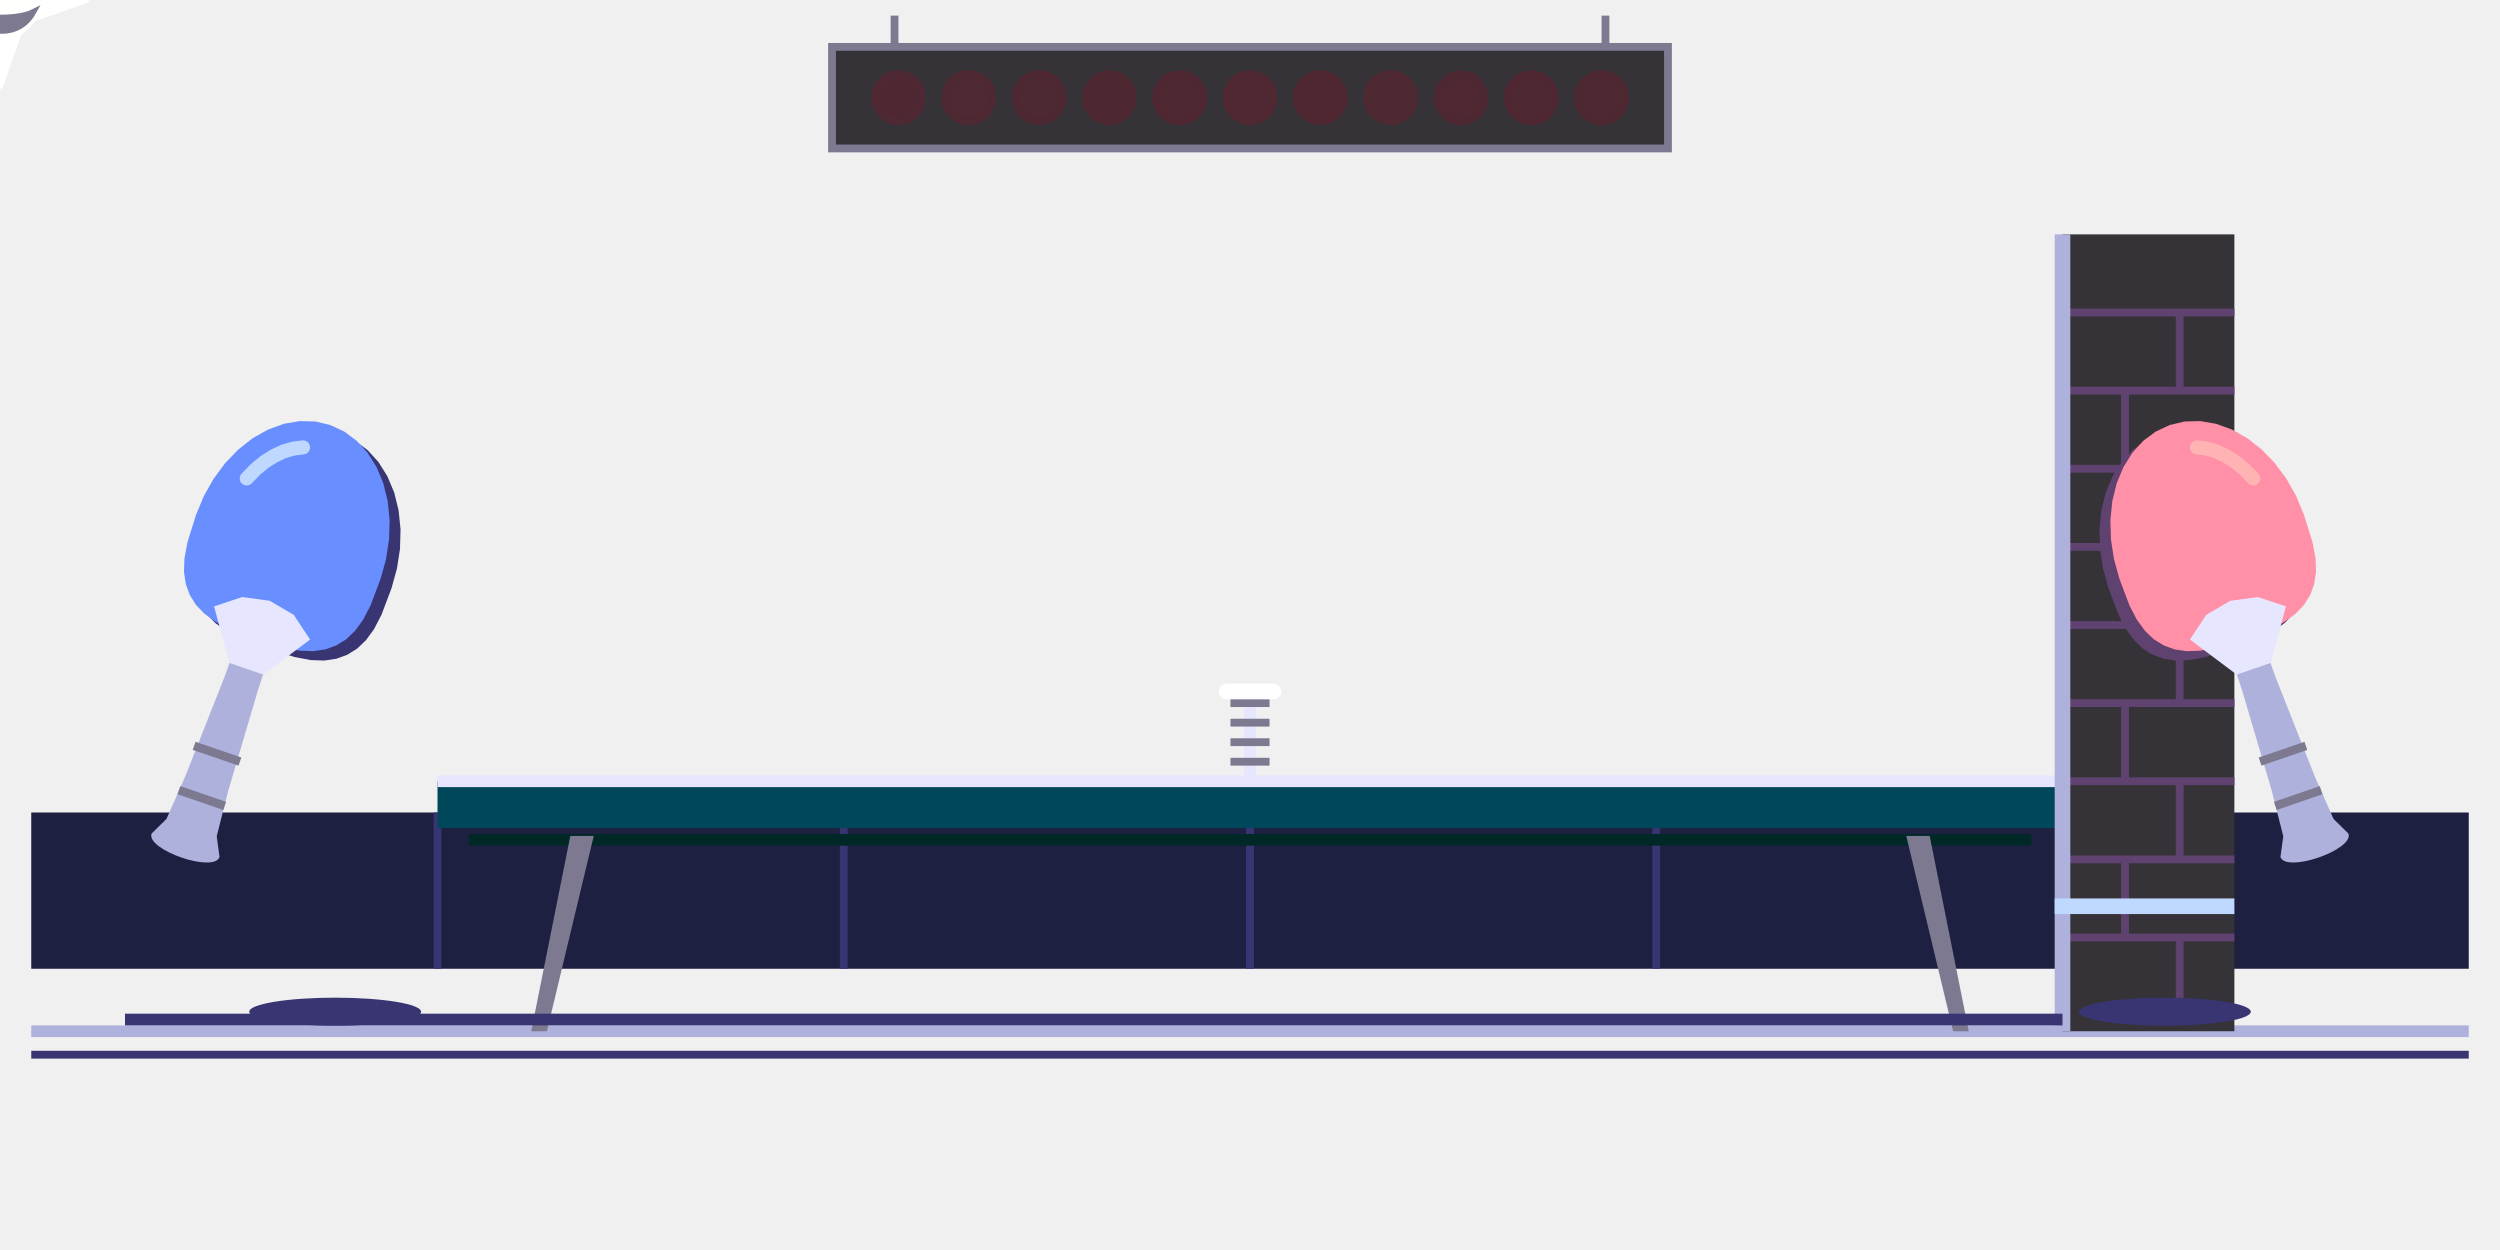
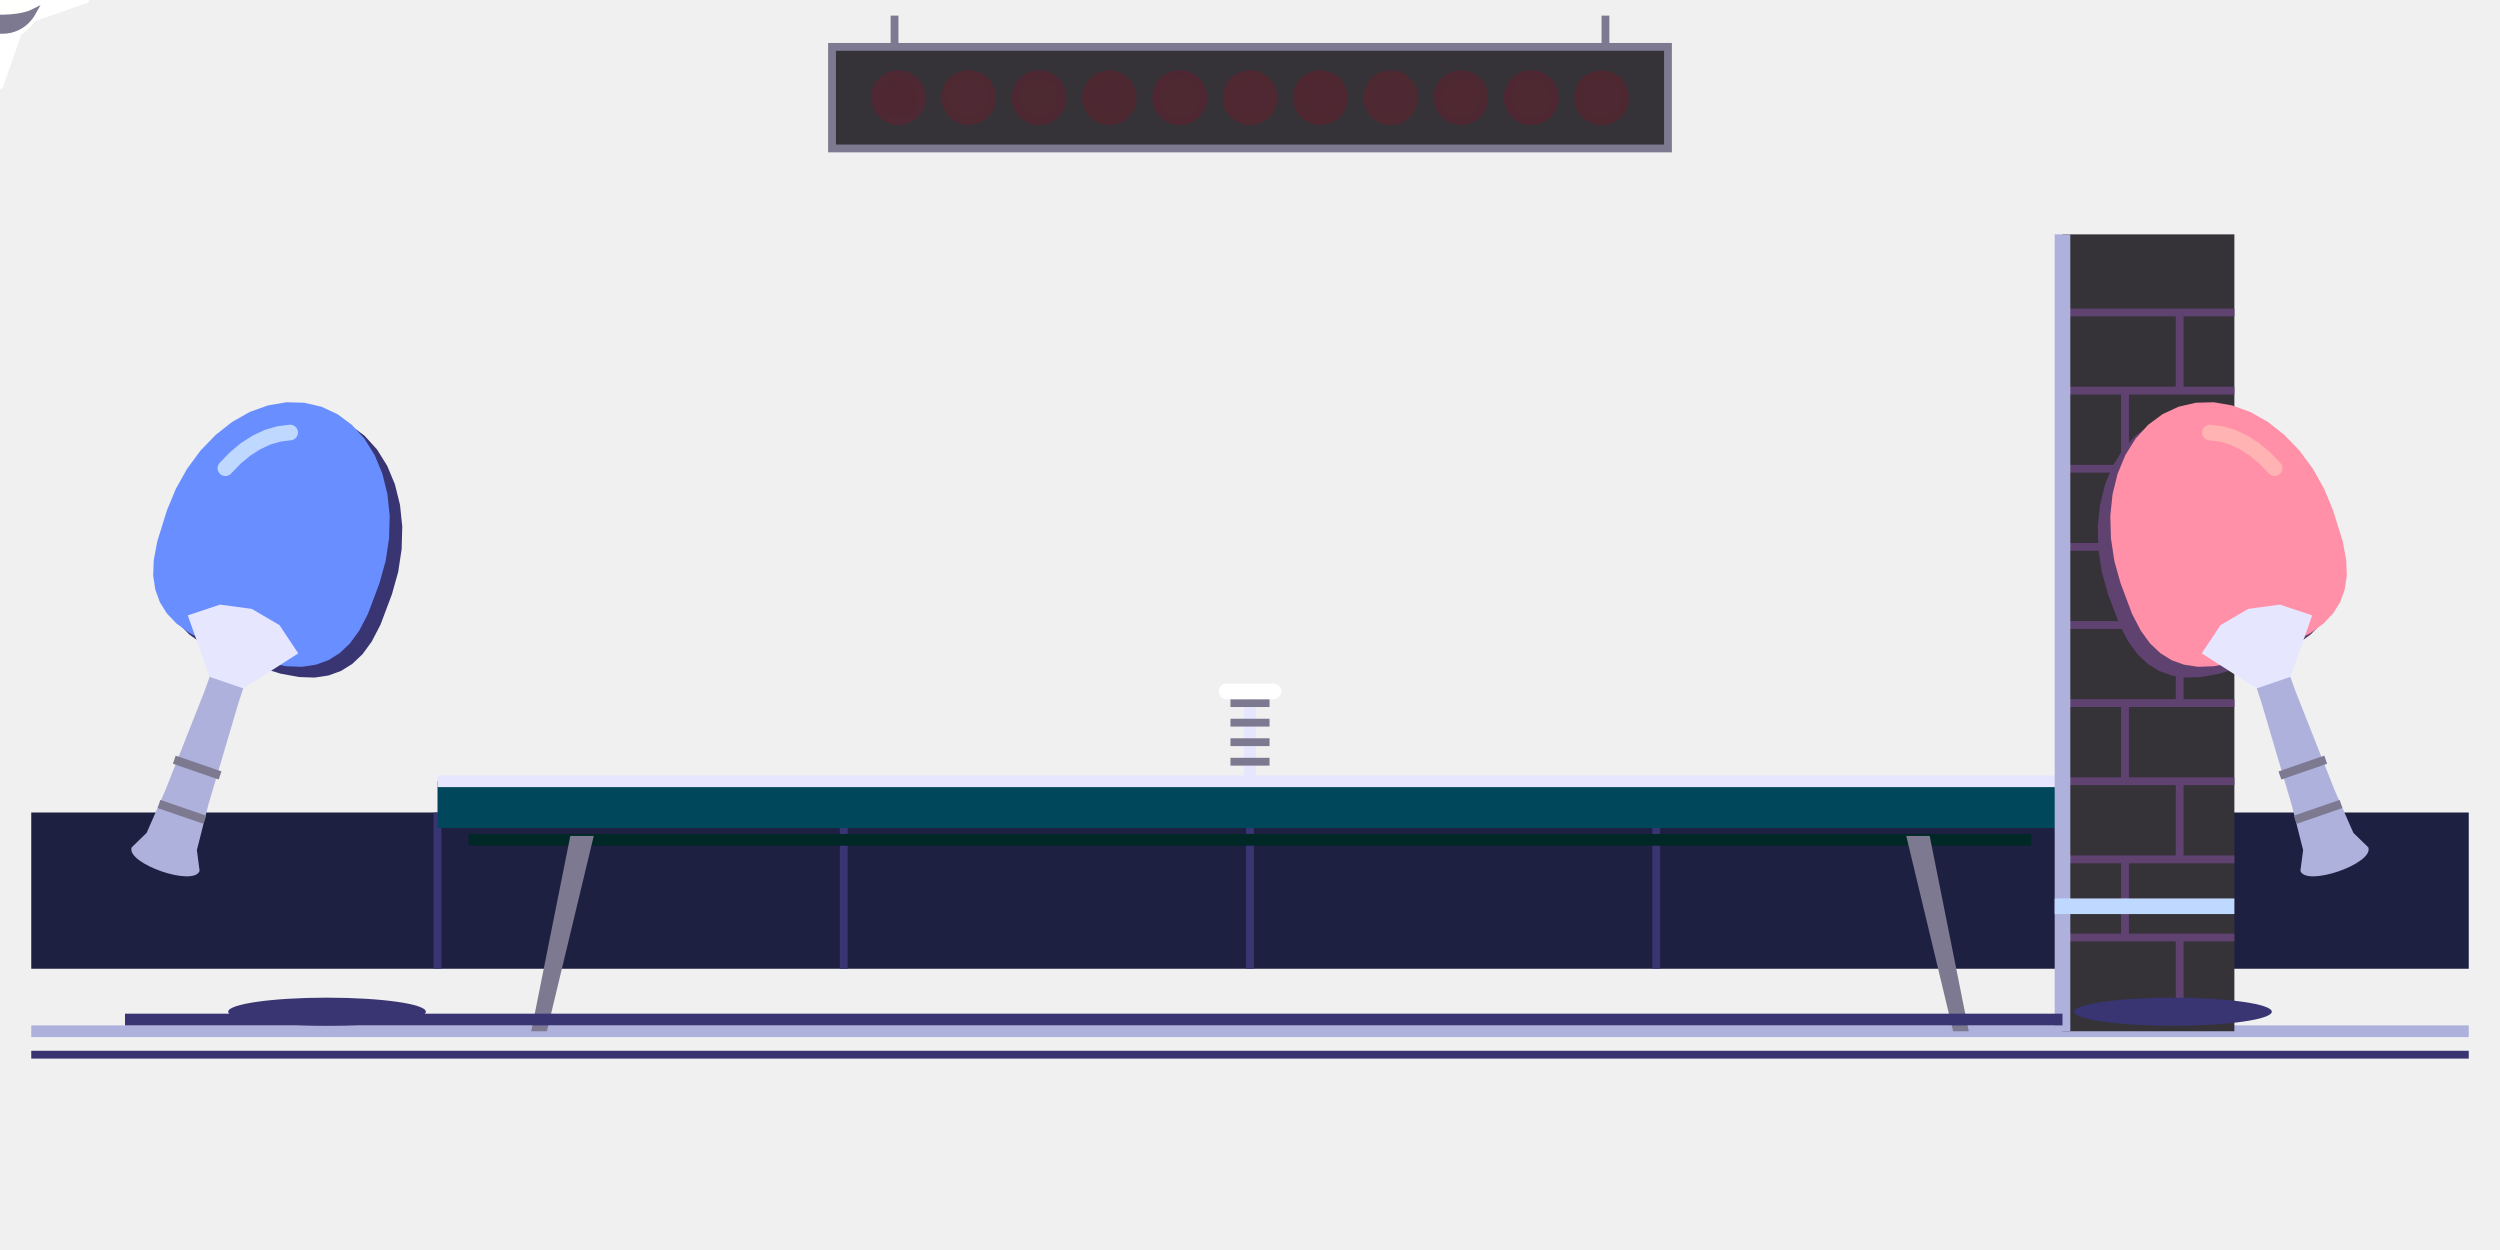
<svg xmlns="http://www.w3.org/2000/svg" version="1.1" x="0" y="0" width="320" height="160" viewBox="0 0 320 160">
  <g id="arena">
    <rect id="barrier" x="4" y="104" width="312" height="20" fill="#1D2040" />
    <path id="barrier_seams" d="M55.5 104 L56.5 104 L56.5 124 L55.5 124 L55.5 104 L107.5 104 L108.5 104 L108.5 124 L107.5 124 L107.5 104 L159.5 104 L160.5 104 L160.5 124 L159.5 124 L159.5 104 L211.5 104 L212.5 104 L212.5 124 L211.5 124 L211.5 104 L263.5 104 L264.5 104 L264.5 124 L263.5 124 L263.5 104 L211.5 104 L159.5 104 L107.5 104 L55.5 104 Z" fill="#383572" />
    <line id="floor" x1="4" y1="132" x2="316" y2="132" stroke="#AEB1DC" stroke-width="1.5" />
    <line id="lip" x1="4" y1="135" x2="316" y2="135" stroke="#383572" stroke-width="1" />
  </g>
  <g id="table">
    <g id="tabletop">
      <rect id="slab" x="56" y="100" width="208" height="6" fill="#00475B" />
      <line id="edge" x1="56" y1="100" x2="264" y2="100" stroke="#E6E7FF" stroke-width="1.5" />
      <line id="underside" x1="60" y1="107.5" x2="260" y2="107.5" stroke="#002826" stroke-width="1.5" />
    </g>
    <g id="legL">
      <path id="legLd" d="M76 107 L70 132 L68 132 L73 107 Z" fill="#7C7990" />
    </g>
    <g id="legR">
      <path id="legRd" d="M244 107 L250 132 L252 132 L247 107 Z" fill="#7C7990" />
    </g>
    <g id="net">
      <line id="netpost" x1="160" y1="88" x2="160" y2="100" stroke="#E6E7FF" stroke-width="1.5" />
      <path id="netmesh" d="M157.5 89.5 L162.5 89.5 L162.5 90.5 L157.5 90.5 L157.5 89.5 L157.5 92 L162.5 92 L162.5 93 L157.5 93 L157.5 92 L157.5 94.5 L162.5 94.5 L162.5 95.5 L157.5 95.5 L157.5 94.5 L157.5 97 L162.5 97 L162.5 98 L157.5 98 L157.5 97 L157.5 94.5 L157.5 92 L157.5 89.5 Z" fill="#7C7990" />
      <line id="nettape" x1="157" y1="88.5" x2="163" y2="88.5" stroke="#FFFFFF" stroke-width="2" stroke-linecap="round" />
    </g>
  </g>
  <g id="wall">
    <rect id="wallface" x="264" y="30" width="22" height="102" fill="#353238" />
    <g id="bricks">
      <line id="brick1" x1="264" y1="40" x2="286" y2="40" stroke="#5F4270" stroke-width="1" />
      <line id="brick2" x1="279" y1="40" x2="279" y2="50" stroke="#5F4270" stroke-width="1" />
      <line id="brick3" x1="264" y1="50" x2="286" y2="50" stroke="#5F4270" stroke-width="1" />
      <line id="brick4" x1="272" y1="50" x2="272" y2="60" stroke="#5F4270" stroke-width="1" />
      <line id="brick5" x1="264" y1="60" x2="286" y2="60" stroke="#5F4270" stroke-width="1" />
      <line id="brick6" x1="279" y1="60" x2="279" y2="70" stroke="#5F4270" stroke-width="1" />
      <line id="brick7" x1="264" y1="70" x2="286" y2="70" stroke="#5F4270" stroke-width="1" />
      <line id="brick8" x1="272" y1="70" x2="272" y2="80" stroke="#5F4270" stroke-width="1" />
      <line id="brick9" x1="264" y1="80" x2="286" y2="80" stroke="#5F4270" stroke-width="1" />
      <line id="brick10" x1="279" y1="80" x2="279" y2="90" stroke="#5F4270" stroke-width="1" />
      <line id="brick11" x1="264" y1="90" x2="286" y2="90" stroke="#5F4270" stroke-width="1" />
      <line id="brick12" x1="272" y1="90" x2="272" y2="100" stroke="#5F4270" stroke-width="1" />
      <line id="brick13" x1="264" y1="100" x2="286" y2="100" stroke="#5F4270" stroke-width="1" />
      <line id="brick14" x1="279" y1="100" x2="279" y2="110" stroke="#5F4270" stroke-width="1" />
      <line id="brick15" x1="264" y1="110" x2="286" y2="110" stroke="#5F4270" stroke-width="1" />
      <line id="brick16" x1="272" y1="110" x2="272" y2="120" stroke="#5F4270" stroke-width="1" />
      <line id="brick17" x1="264" y1="120" x2="286" y2="120" stroke="#5F4270" stroke-width="1" />
      <line id="brick18" x1="279" y1="120" x2="279" y2="130" stroke="#5F4270" stroke-width="1" />
    </g>
    <line id="wallfront" x1="264" y1="30" x2="264" y2="132" stroke="#AEB1DC" stroke-width="2" />
    <line id="tin" x1="263" y1="116" x2="286" y2="116" stroke="#BFD8FF" stroke-width="2" />
    <line id="courtline" x1="16" y1="130.5" x2="264" y2="130.5" stroke="#383572" stroke-width="1.5" />
  </g>
  <g id="shadow">
    <path id="shadowd" d="M5 0 C5 0.72 2.76 1.3 0 1.3 C-2.76 1.3 -5 0.72 -5 0 C-5 -0.72 -2.76 -1.3 0 -1.3 C2.76 -1.3 5 -0.72 5 0 Z" fill="#002826" stroke="#002826" stroke-width="0.5" />
  </g>
  <g id="padL">
-     <path id="padshadowL" d="M53.9 129.5 C53.9 130.49 48.97 131.3 42.9 131.3 C36.82 131.3 31.9 130.49 31.9 129.5 C31.9 128.51 36.82 127.7 42.9 127.7 C48.97 127.7 53.9 128.51 53.9 129.5 Z" fill="#383572" />
+     <path id="padshadowL" d="M54.51 129.5 C54.51 130.49 48.85 131.3 41.86 131.3 C34.88 131.3 29.21 130.49 29.21 129.5 C29.21 128.51 34.88 127.7 41.86 127.7 C48.85 127.7 54.51 128.51 54.51 129.5 Z" fill="#383572" />
    <g id="batL">
-       <path id="handleL" d="M31.08 80.16 L28.7 86.74 L23.74 99.31 L21.31 104.82 L19.4 106.7 C18.68 108.78 27.38 111.78 28.1 109.7 L27.74 107.04 L29.22 101.2 L33.05 88.24 L35.24 81.59 Z" fill="#AEB1DC" />
-       <line id="gripL1" x1="24.85" y1="95.47" x2="30.71" y2="97.48" stroke="#7C7990" stroke-width="1.1" />
-       <line id="gripL2" x1="22.9" y1="101.14" x2="28.76" y2="103.16" stroke="#7C7990" stroke-width="1.1" />
-       <path id="rimL" d="M50.12 75.27 L50.81 72.78 L51.2 70.25 L51.27 67.74 L51.02 65.32 L50.46 63.05 L49.59 60.97 L48.45 59.15 L47.06 57.62 L45.45 56.43 L43.67 55.6 L41.76 55.15 L39.76 55.1 L37.72 55.45 L35.7 56.19 L33.74 57.29 L31.9 58.74 L30.21 60.49 L28.72 62.51 L27.47 64.74 L26.48 67.13 L25.4 70.6 L25.01 72.67 L24.95 74.41 L25.18 75.96 L25.69 77.35 L26.47 78.61 L27.55 79.74 L28.96 80.77 L30.83 81.74 L34.23 83.02 L37.69 84.1 L39.77 84.49 L41.51 84.55 L43.06 84.32 L44.45 83.81 L45.71 83.03 L46.84 81.95 L47.87 80.54 L48.84 78.67 Z" fill="#383572" />
-       <path id="bladeL" d="M48.72 74.07 L49.41 71.58 L49.8 69.05 L49.87 66.54 L49.62 64.12 L49.06 61.85 L48.19 59.77 L47.05 57.95 L45.66 56.42 L44.05 55.23 L42.27 54.4 L40.36 53.95 L38.36 53.9 L36.32 54.25 L34.3 54.99 L32.34 56.09 L30.5 57.54 L28.81 59.29 L27.32 61.31 L26.07 63.54 L25.08 65.93 L24 69.4 L23.61 71.47 L23.55 73.21 L23.78 74.76 L24.29 76.15 L25.07 77.41 L26.15 78.54 L27.56 79.57 L29.43 80.54 L32.83 81.82 L36.29 82.9 L38.37 83.29 L40.11 83.35 L41.66 83.12 L43.05 82.61 L44.31 81.83 L45.44 80.75 L46.47 79.34 L47.44 77.47 Z" fill="#698EFF" />
-       <path id="throatL" d="M29.35 84.85 L27.4 77.62 L30.99 76.42 L34.52 76.9 L37.6 78.7 L39.69 81.86 L33.7 86.35 Z" fill="#E6E7FF" />
-       <path id="sheenL" d="M38.79 57.27 L37.55 57.42 L36.29 57.79 L35.05 58.37 L33.83 59.15 L32.67 60.11 L31.58 61.24" fill="none" stroke="#BFD8FF" stroke-width="1.8" stroke-linecap="round" stroke-linejoin="round" />
+       <path id="handleL" d="M28.53 81.93 L26.16 88.52 L21.19 101.09 L18.77 106.6 L16.85 108.47 C16.14 110.55 24.83 113.55 25.55 111.47 L25.2 108.81 L26.68 102.97 L30.51 90.01 L32.69 83.36 Z" fill="#AEB1DC" />
+       <line id="gripL1" x1="22.31" y1="97.24" x2="28.17" y2="99.26" stroke="#7C7990" stroke-width="1.1" />
+       <line id="gripL2" x1="20.35" y1="102.91" x2="26.22" y2="104.93" stroke="#7C7990" stroke-width="1.1" />
+       <path id="rimL" d="M50.17 76.06 L50.97 73.2 L51.41 70.29 L51.49 67.4 L51.2 64.62 L50.55 62 L49.56 59.62 L48.25 57.52 L46.65 55.76 L44.8 54.39 L42.75 53.44 L40.55 52.93 L38.25 52.87 L35.91 53.27 L33.58 54.11 L31.33 55.38 L29.21 57.05 L27.27 59.06 L25.56 61.38 L24.12 63.95 L22.98 66.7 L21.74 70.68 L21.29 73.07 L21.22 75.08 L21.49 76.85 L22.07 78.45 L22.97 79.9 L24.21 81.2 L25.84 82.39 L27.99 83.5 L31.89 84.97 L35.88 86.22 L38.26 86.66 L40.27 86.73 L42.05 86.46 L43.65 85.88 L45.09 84.98 L46.4 83.74 L47.58 82.12 L48.7 79.97 Z" fill="#383572" />
+       <path id="bladeL" d="M48.56 74.68 L49.36 71.82 L49.8 68.91 L49.88 66.02 L49.59 63.24 L48.94 60.62 L47.95 58.24 L46.64 56.14 L45.04 54.38 L43.19 53.01 L41.14 52.06 L38.94 51.55 L36.64 51.49 L34.3 51.89 L31.97 52.73 L29.72 54 L27.6 55.67 L25.66 57.68 L23.95 60 L22.51 62.57 L21.37 65.32 L20.13 69.3 L19.68 71.69 L19.61 73.7 L19.88 75.47 L20.46 77.07 L21.36 78.52 L22.6 79.82 L24.23 81.01 L26.38 82.12 L30.28 83.59 L34.27 84.84 L36.65 85.28 L38.66 85.35 L40.44 85.08 L42.04 84.5 L43.48 83.6 L44.79 82.36 L45.97 80.74 L47.09 78.59 Z" fill="#698EFF" />
+       <path id="throatL" d="M26.81 86.63 L24.04 78.77 L28.16 77.39 L32.23 77.94 L35.77 80.01 L38.18 83.63 L31.16 88.12 Z" fill="#E6E7FF" />
+       <path id="sheenL" d="M37.14 55.36 L35.71 55.54 L34.26 55.96 L32.83 56.63 L31.44 57.52 L30.1 58.63 L28.85 59.93" fill="none" stroke="#BFD8FF" stroke-width="2" stroke-linecap="round" stroke-linejoin="round" />
    </g>
  </g>
  <g id="padR">
-     <path id="padshadowR" d="M288.1 129.5 C288.1 130.49 283.18 131.3 277.1 131.3 C271.03 131.3 266.1 130.49 266.1 129.5 C266.1 128.51 271.03 127.7 277.1 127.7 C283.18 127.7 288.1 128.51 288.1 129.5 Z" fill="#383572" />
+     <path id="padshadowR" d="M290.79 129.5 C290.79 130.49 285.12 131.3 278.14 131.3 C271.15 131.3 265.49 130.49 265.49 129.5 C265.49 128.51 271.15 127.7 278.14 127.7 C285.12 127.7 290.79 128.51 290.79 129.5 Z" fill="#383572" />
    <g id="batR">
-       <path id="handleR" d="M284.76 81.59 L286.95 88.24 L290.78 101.2 L292.26 107.04 L291.9 109.7 C292.62 111.78 301.32 108.78 300.6 106.7 L298.69 104.82 L296.26 99.31 L291.3 86.74 L288.92 80.16 Z" fill="#AEB1DC" />
-       <line id="gripR1" x1="289.29" y1="97.48" x2="295.15" y2="95.47" stroke="#7C7990" stroke-width="1.1" />
-       <line id="gripR2" x1="291.24" y1="103.16" x2="297.1" y2="101.14" stroke="#7C7990" stroke-width="1.1" />
-       <path id="rimR" d="M293.52 67.13 L292.53 64.74 L291.28 62.51 L289.79 60.49 L288.1 58.74 L286.26 57.29 L284.3 56.19 L282.28 55.45 L280.24 55.1 L278.24 55.15 L276.33 55.6 L274.55 56.43 L272.94 57.62 L271.55 59.15 L270.41 60.97 L269.54 63.05 L268.98 65.32 L268.73 67.74 L268.8 70.25 L269.19 72.78 L269.88 75.27 L271.16 78.67 L272.13 80.54 L273.16 81.95 L274.29 83.03 L275.55 83.81 L276.94 84.32 L278.49 84.55 L280.23 84.49 L282.31 84.1 L285.77 83.02 L289.17 81.74 L291.04 80.77 L292.45 79.74 L293.53 78.61 L294.31 77.35 L294.82 75.96 L295.05 74.41 L294.99 72.67 L294.6 70.6 Z" fill="#5F4270" />
-       <path id="bladeR" d="M294.92 65.93 L293.93 63.54 L292.68 61.31 L291.19 59.29 L289.5 57.54 L287.66 56.09 L285.7 54.99 L283.68 54.25 L281.64 53.9 L279.64 53.95 L277.73 54.4 L275.95 55.23 L274.34 56.42 L272.95 57.95 L271.81 59.77 L270.94 61.85 L270.38 64.12 L270.13 66.54 L270.2 69.05 L270.59 71.58 L271.28 74.07 L272.56 77.47 L273.53 79.34 L274.56 80.75 L275.69 81.83 L276.95 82.61 L278.34 83.12 L279.89 83.35 L281.63 83.29 L283.71 82.9 L287.17 81.82 L290.57 80.54 L292.44 79.57 L293.85 78.54 L294.93 77.41 L295.71 76.15 L296.22 74.76 L296.45 73.21 L296.39 71.47 L296 69.4 Z" fill="#FF90A7" />
-       <path id="throatR" d="M286.3 86.35 L280.31 81.86 L282.4 78.7 L285.48 76.9 L289.01 76.42 L292.6 77.62 L290.65 84.85 Z" fill="#E6E7FF" />
-       <path id="sheenR" d="M288.42 61.24 L287.33 60.11 L286.17 59.15 L284.95 58.37 L283.71 57.79 L282.45 57.42 L281.21 57.27" fill="none" stroke="#FFB3B3" stroke-width="1.8" stroke-linecap="round" stroke-linejoin="round" />
+       <path id="handleR" d="M287.31 83.36 L289.49 90.01 L293.32 102.97 L294.8 108.81 L294.45 111.47 C295.17 113.55 303.86 110.55 303.15 108.47 L301.23 106.6 L298.81 101.09 L293.84 88.52 L291.47 81.93 Z" fill="#AEB1DC" />
+       <line id="gripR1" x1="291.83" y1="99.26" x2="297.69" y2="97.24" stroke="#7C7990" stroke-width="1.1" />
+       <line id="gripR2" x1="293.78" y1="104.93" x2="299.65" y2="102.91" stroke="#7C7990" stroke-width="1.1" />
+       <path id="rimR" d="M297.02 66.7 L295.88 63.95 L294.44 61.38 L292.73 59.06 L290.79 57.05 L288.67 55.38 L286.42 54.11 L284.09 53.27 L281.75 52.87 L279.45 52.93 L277.25 53.44 L275.2 54.39 L273.35 55.76 L271.75 57.52 L270.44 59.62 L269.45 62 L268.8 64.62 L268.51 67.4 L268.59 70.29 L269.03 73.2 L269.83 76.06 L271.3 79.97 L272.42 82.12 L273.6 83.74 L274.91 84.98 L276.35 85.88 L277.95 86.46 L279.73 86.73 L281.74 86.66 L284.12 86.22 L288.11 84.97 L292.01 83.5 L294.16 82.39 L295.79 81.2 L297.03 79.9 L297.93 78.45 L298.51 76.85 L298.78 75.08 L298.71 73.07 L298.26 70.68 Z" fill="#5F4270" />
+       <path id="bladeR" d="M298.63 65.32 L297.49 62.57 L296.05 60 L294.34 57.68 L292.4 55.67 L290.28 54 L288.03 52.73 L285.7 51.89 L283.36 51.49 L281.06 51.55 L278.86 52.06 L276.81 53.01 L274.96 54.38 L273.36 56.14 L272.05 58.24 L271.06 60.62 L270.41 63.24 L270.12 66.02 L270.2 68.91 L270.64 71.82 L271.44 74.68 L272.91 78.59 L274.03 80.74 L275.21 82.36 L276.52 83.6 L277.96 84.5 L279.56 85.08 L281.34 85.35 L283.35 85.28 L285.73 84.84 L289.72 83.59 L293.62 82.12 L295.77 81.01 L297.4 79.82 L298.64 78.52 L299.54 77.07 L300.12 75.47 L300.39 73.7 L300.32 71.69 L299.87 69.3 Z" fill="#FF90A7" />
+       <path id="throatR" d="M288.84 88.12 L281.82 83.63 L284.23 80.01 L287.77 77.94 L291.84 77.39 L295.96 78.77 L293.19 86.63 Z" fill="#E6E7FF" />
+       <path id="sheenR" d="M291.15 59.93 L289.9 58.63 L288.56 57.52 L287.17 56.63 L285.74 55.96 L284.29 55.54 L282.86 55.36" fill="none" stroke="#FFB3B3" stroke-width="2" stroke-linecap="round" stroke-linejoin="round" />
    </g>
  </g>
  <g id="score">
    <line id="wire1" x1="114.5" y1="2" x2="114.5" y2="6" stroke="#7C7990" stroke-width="1" />
    <line id="wire2" x1="205.5" y1="2" x2="205.5" y2="6" stroke="#7C7990" stroke-width="1" />
    <rect id="board" x="106.5" y="6" width="107" height="13" fill="#353238" stroke="#7C7990" stroke-width="1" />
    <circle id="pip1" cx="205" cy="12.5" r="3" fill="#4E2833" stroke="#4E2831" stroke-width="1" />
    <circle id="pip2" cx="196" cy="12.5" r="3" fill="#4E2932" stroke="#4E2732" stroke-width="1" />
    <circle id="pip3" cx="187" cy="12.5" r="3" fill="#4F2832" stroke="#4D2832" stroke-width="1" />
    <circle id="pip4" cx="178" cy="12.5" r="3" fill="#4E2933" stroke="#4E2931" stroke-width="1" />
    <circle id="pip5" cx="169" cy="12.5" r="3" fill="#4E2733" stroke="#4E2731" stroke-width="1" />
    <circle id="pip6" cx="160" cy="12.5" r="3" fill="#4F2833" stroke="#4F2831" stroke-width="1" />
    <circle id="pip7" cx="151" cy="12.5" r="3" fill="#4F2932" stroke="#4F2732" stroke-width="1" />
    <circle id="pip8" cx="142" cy="12.5" r="3" fill="#4D2833" stroke="#4D2831" stroke-width="1" />
    <circle id="pip9" cx="133" cy="12.5" r="3" fill="#4D2932" stroke="#4D2732" stroke-width="1" />
    <circle id="pip10" cx="124" cy="12.5" r="3" fill="#4F2933" stroke="#4F2931" stroke-width="1" />
    <circle id="pip11" cx="115" cy="12.5" r="3" fill="#4F2733" stroke="#4E2832" stroke-width="1" />
  </g>
  <g id="ball">
    <g id="glow">
      <path id="glowstar" d="M0 -11 L2.86 -2.86 L11 0 L2.86 2.86 L0 11 L-2.86 2.86 L-11 0 L-2.86 -2.86 Z" fill="#FFFFFF" stroke="#FFFFFF" stroke-width="0.8" stroke-linejoin="round" />
    </g>
    <circle id="ballbody" cx="0" cy="0" r="4.6" fill="#FFFFFE" stroke="#FFFFFF" stroke-width="1.2" />
    <path id="ballshade" d="M-3.6 1.6 C-2 4.6 2.4 4.8 4.2 1.6 C2.6 2.4 -1.6 2.6 -3.6 1.6 Z" fill="#7C7990" stroke="#7C7990" stroke-width="0.8" />
    <circle id="ballglint" cx="-1.5" cy="-1.6" r="1.1" fill="#E6E7FF" stroke="#E6E7FF" stroke-width="0.5" />
  </g>
</svg>
